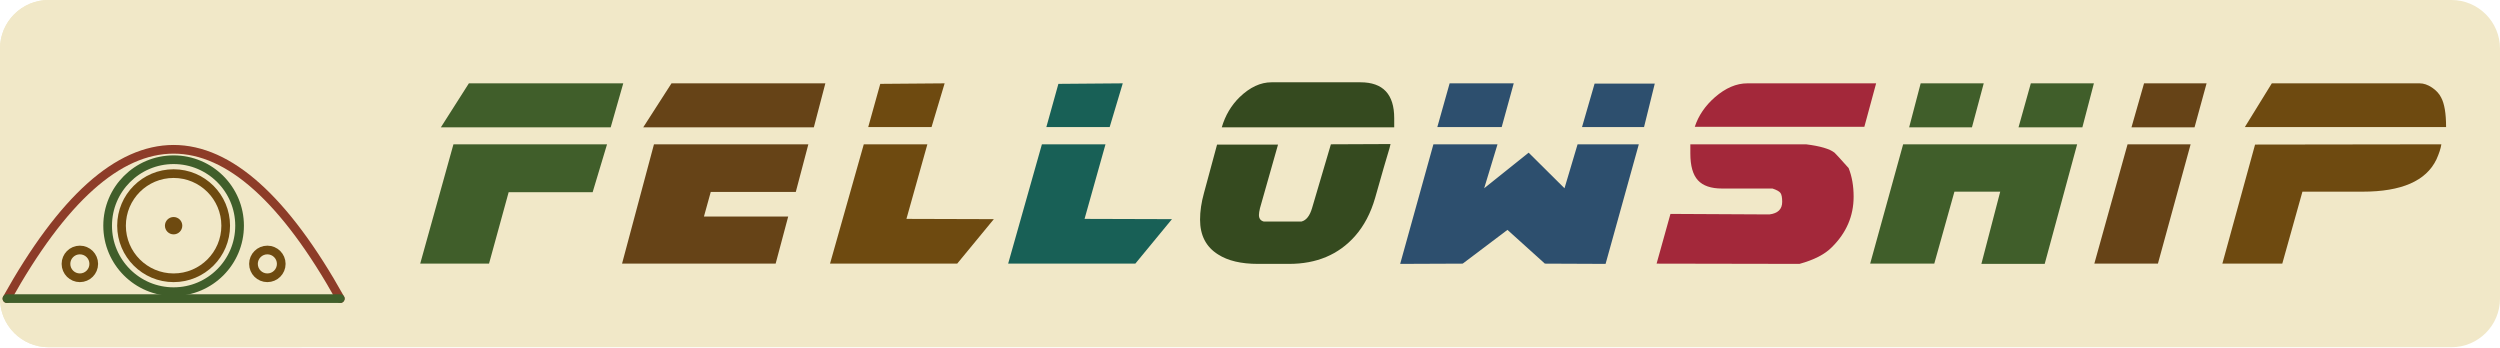
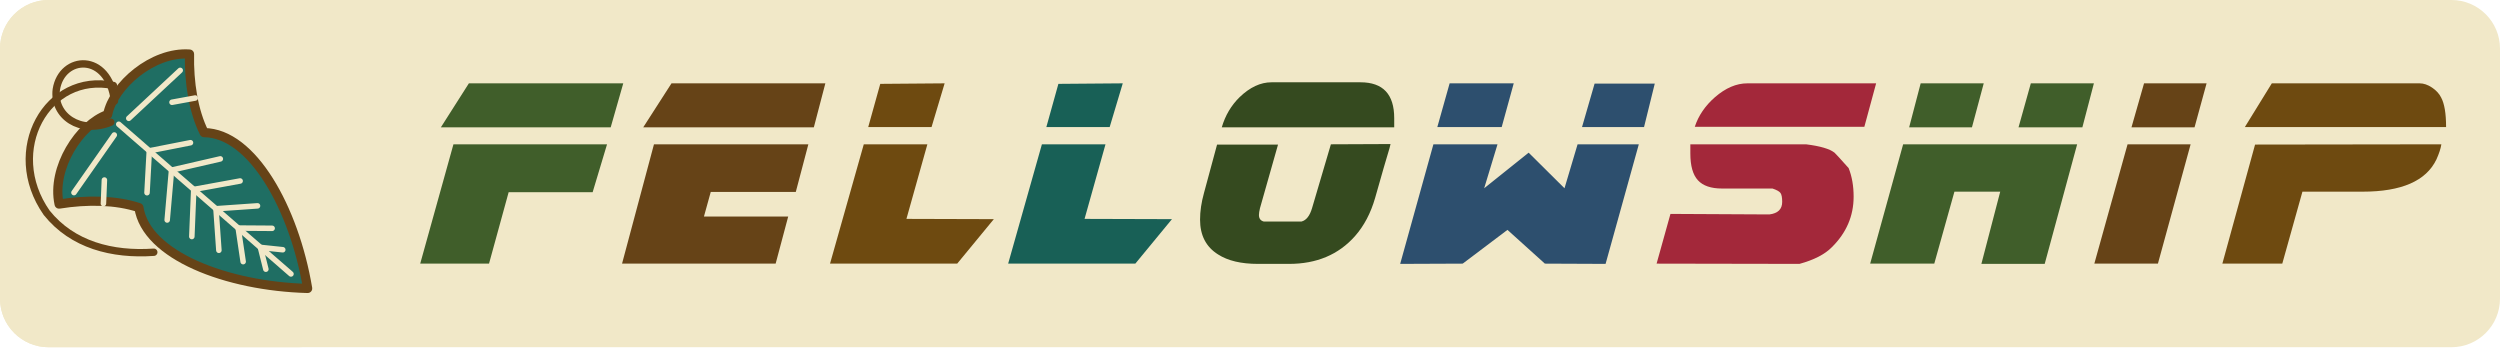
<svg xmlns="http://www.w3.org/2000/svg" viewBox="0 0 1440 200" width="1440" height="200" role="img" aria-label="Fellowship — Esper Themes">
  <rect width="1440" height="200" rx="28" fill="#F1E8C8" />
-   <g fill="none" stroke="#405E2A" stroke-width="5" stroke-linejoin="round" stroke-linecap="round">
+   <g fill="none" stroke="#664317" stroke-width="5" stroke-linejoin="round" stroke-linecap="round">
    <rect width="200" height="200" rx="28" fill="#F1E8C8" stroke="none" />
-     <path d="M4,172 Q100,0 196,172" stroke="#8D3C28" />
-     <line x1="4" y1="172" x2="196" y2="172" />
-     <circle cx="100" cy="130" r="38" fill="#F1E8C8" />
-     <circle cx="100" cy="130" r="30" stroke="#6E4A10" />
-     <circle cx="100" cy="130" r="5" fill="#6E4A10" stroke="none" />
-     <circle cx="46" cy="152" r="8" stroke="#6E4A10" />
-     <circle cx="154" cy="152" r="8" stroke="#6E4A10" />
+     <g transform="translate(62 66) rotate(41) scale(1.06)">
+       <path d="M0,0 C-8,-14 -4,-42 12,-54 C22,-42 34,-32 46,-27 C66,-44 110,-28 144,0 C110,28 66,44 46,27 C34,32 22,42 12,54 C-4,42 -8,14 0,0 Z" fill="#1F6E63" />
+       <g stroke="#F1E8C8" stroke-width="3">
+         <line x1="8" y1="0" x2="132" y2="0" />
+         <path d="M10,-6 L14,-44 M10,6 L14,44" />
+         <path d="M30,0 L44,-18 M30,0 L44,18 M46,0 L62,-22 M46,0 L62,22 M62,0 L78,-20 M62,0 L78,20 M78,0 L94,-16 M78,0 L94,16 M94,0 L108,-12 M94,0 L108,12 M110,0 L120,-7 M110,0 L120,7" />
+         <path d="M22,-28 L30,-38 M22,28 L30,38" />
+       </g>
+       <path d="M-2,-8 C-22,-26 -40,-8 -30,8 C-22,20 -4,18 4,2" stroke-width="4" />
+       <path d="M-8,-14 C-40,4 -30,52 10,62 C32,66 52,56 68,40" stroke-width="4" />
+     </g>
  </g>
  <g aria-hidden="true">
    <path transform="translate(244.0 152) scale(0.15072 -0.15072)" fill="#405E2A" d="M763 690 715 522H66L173 690ZM701 457 646 274H325L250 1H-13L114 457Z" />
    <path transform="translate(358.6 152) scale(0.15072 -0.15072)" fill="#664317" d="M775 690 731 522H79L187 690ZM710 457 662 275H337L311 181H633L585 1H-2L120 457Z" />
    <path transform="translate(479.0 152) scale(0.15072 -0.15072)" fill="#6E4A10" d="M432 690 382 523H140L186 688ZM620 171 480 1H-6L123 457H366L286 172Z" />
    <path transform="translate(581.6 152) scale(0.15072 -0.15072)" fill="#186056" d="M432 690 382 523H140L186 688ZM620 171 480 1H-6L123 457H366L286 172Z" />
    <path transform="translate(684.3 152) scale(0.15072 -0.15072)" fill="#354A1F" d="M788 522H129Q149 590 197 637Q256 694 319 694H659Q788 694 788 557Q788 523 788 522ZM774 458 770 442Q754 390 715 252Q690 165 638 106Q544 0 386 0H267Q171 0 115 36Q46 79 46 169Q46 217 61 271L111 456H344L275 213Q271 196 271 187Q271 167 289 162H434Q461 169 474 213L546 457Z" />
    <path transform="translate(806.5 152) scale(0.15072 -0.15072)" fill="#2D4F6E" d="M973 689 932 523H695L743 689ZM434 690 388 523H142L189 690ZM912 457 785 0 553 1 410 130 239 1 0 0 127 457H372L321 289L491 425L628 289L678 457Z" />
    <path transform="translate(955.1 152) scale(0.15072 -0.15072)" fill="#A3283A" d="M833 690 788 524H140Q161 588 217 637Q278 690 341 690ZM664 64Q624 23 540 0L-6 1L47 191L425 189Q474 195 474 237Q474 262 467.5 271.0Q461 280 437 288H244Q181 288 152.0 319.5Q123 351 123 422Q123 457 123 457H565Q646 447 674 425Q678 422 728 366Q747 318 747 257Q747 146 664 64Z" />
    <path transform="translate(1084.0 152) scale(0.15072 -0.15072)" fill="#405E2A" d="M810 690 766 522H522L569 690ZM389 690 344 522H104L148 690ZM746 457 622 0H380L452 276H277L200 1H-45L81 457Z" />
    <path transform="translate(1209.5 152) scale(0.15072 -0.15072)" fill="#664317" d="M408 690 362 522H121L169 690ZM347 457 222 1H-21L106 457Z" />
    <path transform="translate(1273.9 152) scale(0.15072 -0.15072)" fill="#6E4A10" d="M896 523H127L230 690H795Q818 690 842.0 674.0Q866 658 877 636Q896 601 896 523ZM878 457Q874 432 859 399Q800 276 577 276H347L270 1H41L166 456Z" />
  </g>
</svg>
